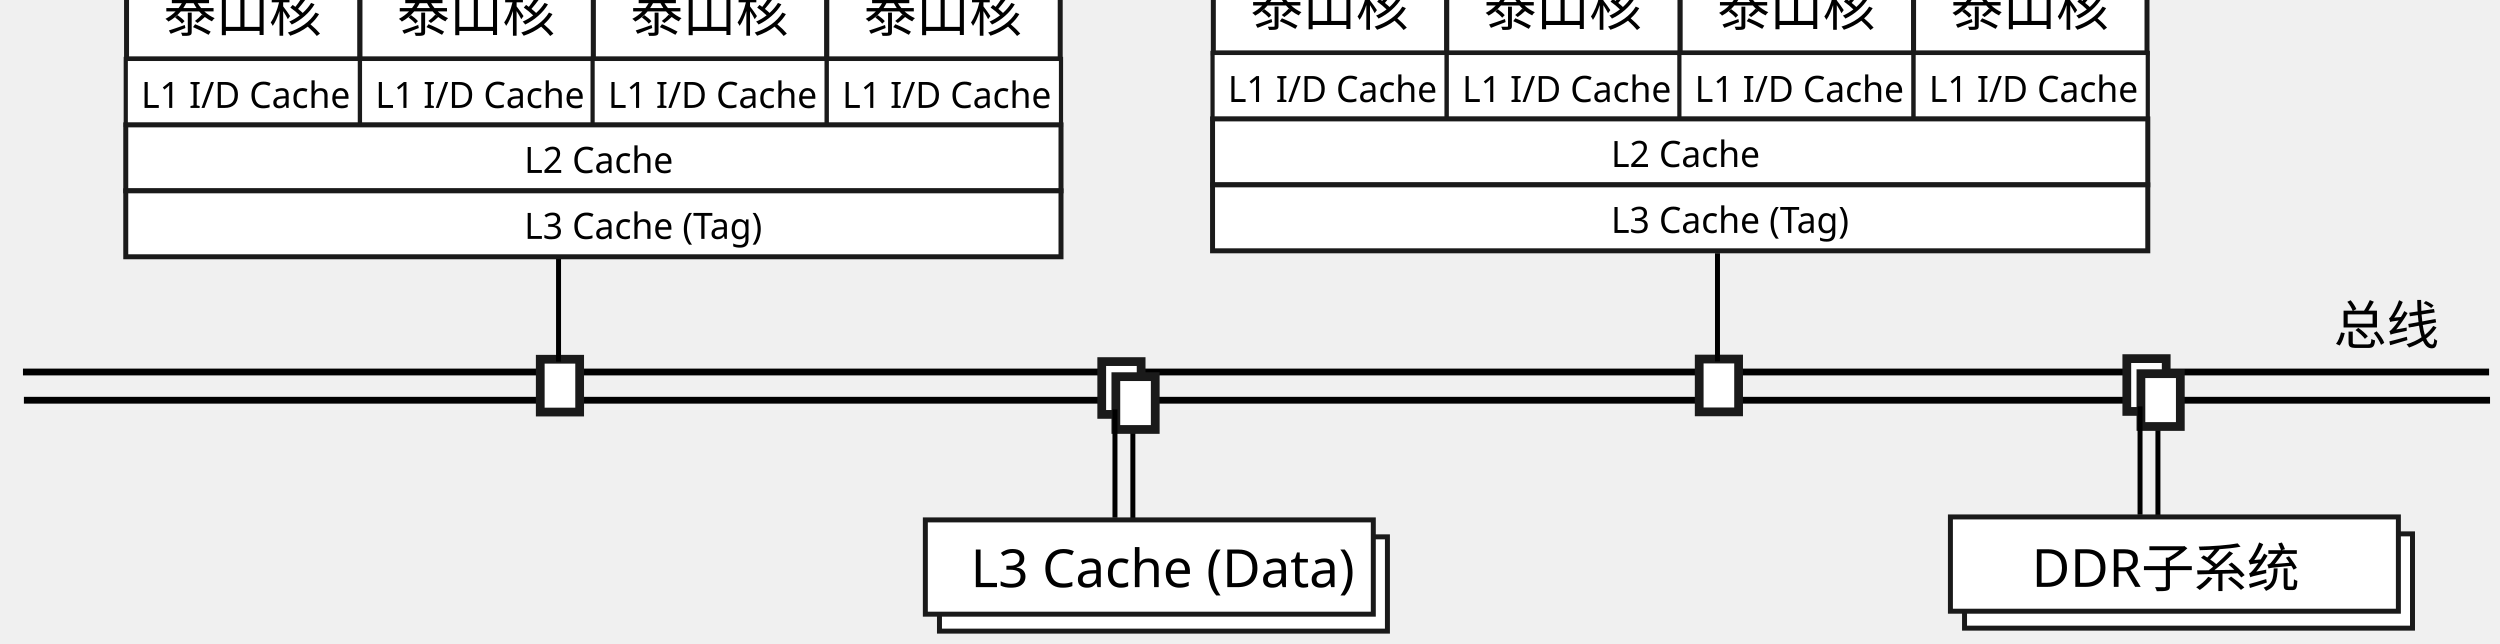
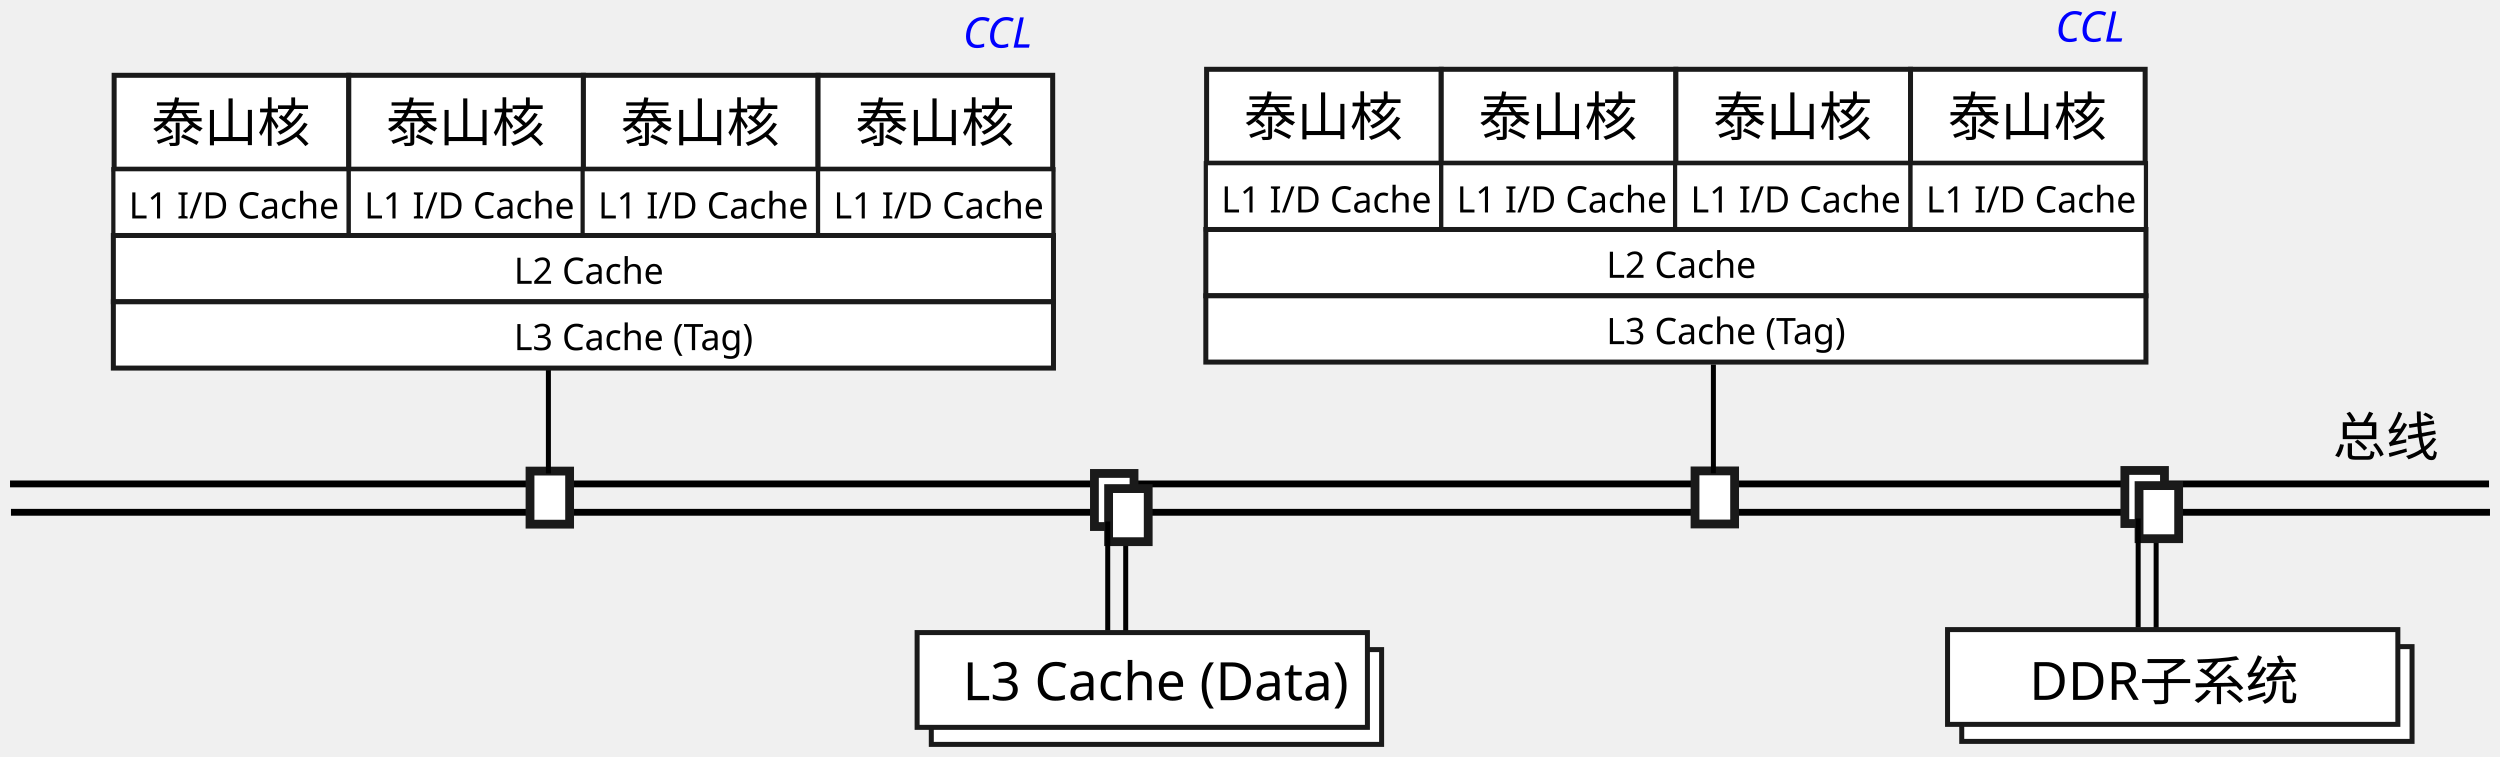
- <svg xmlns="http://www.w3.org/2000/svg" width="501.948mm" height="129.217mm" viewBox="0 0 501.949 129.217" version="1.1" id="svg8">
+ <svg xmlns="http://www.w3.org/2000/svg" width="499.338mm" height="151.181mm" viewBox="0 0 499.338 151.181" version="1.1" id="svg8">
  <defs id="defs2">
    <marker orient="auto" refY="0" refX="0" id="Arrow1Mend" style="overflow:visible">
      <path id="path3412" d="M 0,0 5,-5 -12.5,0 5,5 Z" style="fill:#0000ff;fill-opacity:1;fill-rule:evenodd;stroke:#0000ff;stroke-width:1pt;stroke-opacity:1" transform="matrix(-0.4,0,0,-0.4,-4,0)" />
    </marker>
    <marker orient="auto" refY="0" refX="0" id="marker3534" style="overflow:visible">
      <path id="path3532" d="M 0,0 5,-5 -12.5,0 5,5 Z" style="fill:#0000ff;fill-opacity:1;fill-rule:evenodd;stroke:#0000ff;stroke-width:1pt;stroke-opacity:1" transform="matrix(-0.8,0,0,-0.8,-10,0)" />
    </marker>
    <marker style="overflow:visible" id="marker3452" refX="0" refY="0" orient="auto">
      <path transform="matrix(0.8,0,0,0.8,10,0)" style="fill:#000000;fill-opacity:1;fill-rule:evenodd;stroke:#000000;stroke-width:1pt;stroke-opacity:1" d="M 0,0 5,-5 -12.5,0 5,5 Z" id="path3450" />
    </marker>
    <marker orient="auto" refY="0" refX="0" id="marker3374" style="overflow:visible">
      <path id="path3372" d="M 0,0 5,-5 -12.5,0 5,5 Z" style="fill:#000000;fill-opacity:1;fill-rule:evenodd;stroke:#000000;stroke-width:1pt;stroke-opacity:1" transform="matrix(-0.8,0,0,-0.8,-10,0)" />
    </marker>
    <marker orient="auto" refY="0" refX="0" id="Arrow1Lend" style="overflow:visible">
      <path id="path923" d="M 0,0 5,-5 -12.5,0 5,5 Z" style="fill:#000000;fill-opacity:1;fill-rule:evenodd;stroke:#000000;stroke-width:1pt;stroke-opacity:1" transform="matrix(-0.8,0,0,-0.8,-10,0)" />
    </marker>
    <marker orient="auto" refY="0" refX="0" id="Arrow2Lend" style="overflow:visible">
      <path id="path941" style="fill:#000000;fill-opacity:1;fill-rule:evenodd;stroke:#000000;stroke-width:0.625;stroke-linejoin:round;stroke-opacity:1" d="M 8.719,4.034 -2.207,0.016 8.719,-4.002 c -1.745,2.372 -1.735,5.617 -6e-7,8.035 z" transform="matrix(-1.1,0,0,-1.1,-1.1,0)" />
    </marker>
    <marker orient="auto" refY="0" refX="0" id="Arrow1Lend-2" style="overflow:visible">
      <path id="path923-7" d="M 0,0 5,-5 -12.5,0 5,5 Z" style="fill:#000000;fill-opacity:1;fill-rule:evenodd;stroke:#000000;stroke-width:1pt;stroke-opacity:1" transform="matrix(-0.8,0,0,-0.8,-10,0)" />
    </marker>
    <marker orient="auto" refY="0" refX="0" id="Arrow1Mend-1" style="overflow:visible">
      <path id="path3412-9" d="M 0,0 5,-5 -12.5,0 5,5 Z" style="fill:#0000ff;fill-opacity:1;fill-rule:evenodd;stroke:#0000ff;stroke-width:1pt;stroke-opacity:1" transform="matrix(-0.4,0,0,-0.4,-4,0)" />
    </marker>
    <marker orient="auto" refY="0" refX="0" id="Arrow1Mend-1-4" style="overflow:visible">
      <path id="path3412-9-5" d="M 0,0 5,-5 -12.5,0 5,5 Z" style="fill:#0000ff;fill-opacity:1;fill-rule:evenodd;stroke:#0000ff;stroke-width:1pt;stroke-opacity:1" transform="matrix(-0.4,0,0,-0.4,-4,0)" />
    </marker>
    <marker orient="auto" refY="0" refX="0" id="Arrow1Mend-6" style="overflow:visible">
      <path id="path3412-93" d="M 0,0 5,-5 -12.5,0 5,5 Z" style="fill:#0000ff;fill-opacity:1;fill-rule:evenodd;stroke:#0000ff;stroke-width:1pt;stroke-opacity:1" transform="matrix(-0.4,0,0,-0.4,-4,0)" />
    </marker>
    <marker orient="auto" refY="0" refX="0" id="Arrow1Mend-2" style="overflow:visible">
      <path id="path3412-5" d="M 0,0 5,-5 -12.5,0 5,5 Z" style="fill:#0000ff;fill-opacity:1;fill-rule:evenodd;stroke:#0000ff;stroke-width:1pt;stroke-opacity:1" transform="matrix(-0.4,0,0,-0.4,-4,0)" />
    </marker>
    <marker orient="auto" refY="0" refX="0" id="Arrow1Mend-2-7" style="overflow:visible">
      <path id="path3412-5-4" d="M 0,0 5,-5 -12.5,0 5,5 Z" style="fill:#0000ff;fill-opacity:1;fill-rule:evenodd;stroke:#0000ff;stroke-width:1pt;stroke-opacity:1" transform="matrix(-0.4,0,0,-0.4,-4,0)" />
    </marker>
  </defs>
-   <g id="layer1" transform="translate(-55.2619,318.9585)">
+   <g id="layer1" transform="translate(-57.87259,340.9226)">
    <path style="fill:none;stroke:#000000;stroke-width:1;stroke-linecap:butt;stroke-linejoin:miter;stroke-miterlimit:4;stroke-dasharray:none;stroke-opacity:1" d="m 282.716,-211.062 v -21.734" id="path1023-4-2-6-6-5" />
    <text xml:space="preserve" style="font-style:normal;font-weight:normal;font-size:10.583px;line-height:1.25;font-family:sans-serif;letter-spacing:0px;word-spacing:0px;fill:#000000;fill-opacity:1;stroke:none;stroke-width:0.265" x="523.834" y="-249.834" id="text2119-4-9-7">
      <tspan id="tspan2117-0-8-2" x="523.834" y="-249.834" style="stroke-width:0.265">总线</tspan>
    </text>
    <path style="fill:none;stroke:#000000;stroke-width:1.365;stroke-linecap:butt;stroke-linejoin:miter;stroke-miterlimit:4;stroke-dasharray:none;stroke-opacity:1" d="M 59.873,-244.269 H 555.021" id="path971" />
    <path style="fill:none;stroke:#000000;stroke-width:1.365;stroke-linecap:butt;stroke-linejoin:miter;stroke-miterlimit:4;stroke-dasharray:none;stroke-opacity:1" d="M 60.062,-238.599 H 555.21" id="path971-6" />
    <rect style="opacity:1;fill:#ffffff;fill-opacity:1;stroke:#1a1a1a;stroke-width:1.758;stroke-miterlimit:4;stroke-dasharray:none;stroke-dashoffset:0" id="rect873-36-7-93-8-0-2-3-6-0-0" width="7.91" height="10.603" x="163.735" y="-246.83" />
    <path style="fill:none;stroke:#000000;stroke-width:1;stroke-linecap:butt;stroke-linejoin:miter;stroke-miterlimit:4;stroke-dasharray:none;stroke-opacity:1" d="m 167.407,-246.348 v -21.734" id="path1023" />
    <rect style="opacity:1;fill:#ffffff;fill-opacity:1;stroke:#1a1a1a;stroke-width:1.758;stroke-miterlimit:4;stroke-dasharray:none;stroke-dashoffset:0" id="rect873-36-7-93-8-0-2-3-6-0-0-3" width="7.91" height="10.603" x="396.427" y="-246.868" />
    <path style="fill:none;stroke:#000000;stroke-width:1;stroke-linecap:butt;stroke-linejoin:miter;stroke-miterlimit:4;stroke-dasharray:none;stroke-opacity:1" d="m 400.098,-246.386 v -21.734" id="path1023-4" />
    <rect style="opacity:1;fill:#ffffff;fill-opacity:1;stroke:#1a1a1a;stroke-width:1.758;stroke-miterlimit:4;stroke-dasharray:none;stroke-dashoffset:0" id="rect873-36-7-93-8-0-2-3-6-0-0-3-3" width="7.91" height="10.603" x="276.467" y="-246.358" />
    <rect style="opacity:1;fill:#ffffff;fill-opacity:1;stroke:#1a1a1a;stroke-width:1.758;stroke-miterlimit:4;stroke-dasharray:none;stroke-dashoffset:0" id="rect873-36-7-93-8-0-2-3-6-0-0-3-3-1" width="7.91" height="10.603" x="279.301" y="-243.334" />
    <rect style="opacity:1;fill:#ffffff;fill-opacity:1;stroke:#1a1a1a;stroke-width:1;stroke-miterlimit:4;stroke-dasharray:none;stroke-dashoffset:0" id="rect873-36-7-93-8-0-2-3-6-0-1-6-0-5-3" width="89.942" height="18.93" x="243.887" y="-211.172" />
    <rect style="opacity:1;fill:#ffffff;fill-opacity:1;stroke:#1a1a1a;stroke-width:1;stroke-miterlimit:4;stroke-dasharray:none;stroke-dashoffset:0" id="rect873-36-7-93-8-0-2-3-6-0-1-6-4-7" width="89.942" height="18.93" x="241.052" y="-214.574" />
    <text xml:space="preserve" style="font-style:normal;font-weight:normal;font-size:10.583px;line-height:1.25;font-family:sans-serif;letter-spacing:0px;word-spacing:0px;fill:#000000;fill-opacity:1;stroke:none;stroke-width:0.265" x="250.156" y="-201.069" id="text2119-4-6-2-9-2-1-7-4">
      <tspan id="tspan2117-0-7-9-3-9-0-6-5" x="250.156" y="-201.069" style="stroke-width:0.265">L3 Cache (Data)</tspan>
    </text>
    <path style="fill:none;stroke:#000000;stroke-width:1;stroke-linecap:butt;stroke-linejoin:miter;stroke-miterlimit:4;stroke-dasharray:none;stroke-opacity:1" d="m 279.125,-215.03 v -21.734" id="path1023-4-2-6-6-2" />
    <flowRoot xml:space="preserve" id="flowRoot1825" style="font-style:normal;font-weight:normal;font-size:40px;line-height:1.25;font-family:sans-serif;letter-spacing:0px;word-spacing:0px;fill:#000000;fill-opacity:1;stroke:none" transform="matrix(0.2645833,0,0,0.2645833,57.87259,-398.2)">
      <flowRegion id="flowRegion1827">
        <rect id="rect1829" width="539.286" height="467.857" x="229.286" y="-52.818" />
      </flowRegion>
      <flowPara id="flowPara1831" />
    </flowRoot>
    <rect style="opacity:1;fill:#ffffff;fill-opacity:1;stroke:#1a1a1a;stroke-width:1;stroke-miterlimit:4;stroke-dasharray:none;stroke-dashoffset:0" id="rect873-36-7-93-8-0-2-2" width="46.865" height="18.753" x="80.67" y="-325.882" />
    <text xml:space="preserve" style="font-style:normal;font-weight:normal;font-size:10.583px;line-height:1.25;font-family:sans-serif;letter-spacing:0px;word-spacing:0px;fill:#000000;fill-opacity:1;stroke:none;stroke-width:0.265" x="88.11" y="-312.609" id="text2119-4-0">
      <tspan id="tspan2117-0-23" x="88.11" y="-312.609" style="stroke-width:0.265">泰山核</tspan>
    </text>
    <path style="fill:none;stroke:#000000;stroke-width:1;stroke-linecap:butt;stroke-linejoin:miter;stroke-miterlimit:4;stroke-dasharray:none;stroke-opacity:1" d="m 488.53,-211.659 v -21.734" id="path1023-4-2-6-6-5-9" />
    <rect style="opacity:1;fill:#ffffff;fill-opacity:1;stroke:#1a1a1a;stroke-width:1.758;stroke-miterlimit:4;stroke-dasharray:none;stroke-dashoffset:0" id="rect873-36-7-93-8-0-2-3-6-0-0-3-3-7" width="7.91" height="10.603" x="482.281" y="-246.955" />
    <rect style="opacity:1;fill:#ffffff;fill-opacity:1;stroke:#1a1a1a;stroke-width:1.758;stroke-miterlimit:4;stroke-dasharray:none;stroke-dashoffset:0" id="rect873-36-7-93-8-0-2-3-6-0-0-3-3-1-3" width="7.91" height="10.603" x="485.116" y="-243.931" />
    <rect style="opacity:1;fill:#ffffff;fill-opacity:1;stroke:#1a1a1a;stroke-width:1;stroke-miterlimit:4;stroke-dasharray:none;stroke-dashoffset:0" id="rect873-36-7-93-8-0-2-3-6-0-1-6-0-5-3-6" width="89.942" height="18.93" x="449.701" y="-211.769" />
    <rect style="opacity:1;fill:#ffffff;fill-opacity:1;stroke:#1a1a1a;stroke-width:1;stroke-miterlimit:4;stroke-dasharray:none;stroke-dashoffset:0" id="rect873-36-7-93-8-0-2-3-6-0-1-6-4-7-1" width="89.942" height="18.93" x="446.866" y="-215.17" />
    <text xml:space="preserve" style="font-style:normal;font-weight:normal;font-size:10.583px;line-height:1.25;font-family:sans-serif;letter-spacing:0px;word-spacing:0px;fill:#000000;fill-opacity:1;stroke:none;stroke-width:0.265" x="463.186" y="-201.131" id="text2119-4-6-2-9-2-1-7-4-2">
      <tspan id="tspan2117-0-7-9-3-9-0-6-5-9" x="463.186" y="-201.131" style="stroke-width:0.265">DDR子系统</tspan>
    </text>
    <path style="fill:none;stroke:#000000;stroke-width:1;stroke-linecap:butt;stroke-linejoin:miter;stroke-miterlimit:4;stroke-dasharray:none;stroke-opacity:1" d="m 484.939,-215.627 v -21.734" id="path1023-4-2-6-6-2-3" />
    <rect style="opacity:1;fill:#ffffff;fill-opacity:1;stroke:#1a1a1a;stroke-width:1;stroke-miterlimit:4;stroke-dasharray:none;stroke-dashoffset:0" id="rect873-36-7-93-8-0-2-2-68" width="46.865" height="18.753" x="127.536" y="-325.882" />
    <text xml:space="preserve" style="font-style:normal;font-weight:normal;font-size:10.583px;line-height:1.25;font-family:sans-serif;letter-spacing:0px;word-spacing:0px;fill:#000000;fill-opacity:1;stroke:none;stroke-width:0.265" x="134.975" y="-312.609" id="text2119-4-0-8">
      <tspan id="tspan2117-0-23-4" x="134.975" y="-312.609" style="stroke-width:0.265">泰山核</tspan>
    </text>
    <rect style="opacity:1;fill:#ffffff;fill-opacity:1;stroke:#1a1a1a;stroke-width:0.842;stroke-miterlimit:4;stroke-dasharray:none;stroke-dashoffset:0" id="rect873-36-7-93-8-0-2-2-3" width="47.023" height="13.242" x="80.512" y="-307.129" />
    <text xml:space="preserve" style="font-style:normal;font-weight:normal;font-size:7.196px;line-height:1.25;font-family:sans-serif;letter-spacing:0px;word-spacing:0px;fill:#000000;fill-opacity:1;stroke:none;stroke-width:0.18" x="84.661" y="-293.548" id="text2119-4-0-0-1" transform="scale(0.9874235,1.012737)">
      <tspan id="tspan2117-0-23-6-4" x="84.661" y="-293.548" style="stroke-width:0.18">L1 I/D Cache</tspan>
    </text>
    <rect style="opacity:1;fill:#ffffff;fill-opacity:1;stroke:#1a1a1a;stroke-width:0.842;stroke-miterlimit:4;stroke-dasharray:none;stroke-dashoffset:0" id="rect873-36-7-93-8-0-2-2-3-9" width="47.023" height="13.242" x="127.536" y="-307.129" />
    <text xml:space="preserve" style="font-style:normal;font-weight:normal;font-size:7.196px;line-height:1.25;font-family:sans-serif;letter-spacing:0px;word-spacing:0px;fill:#000000;fill-opacity:1;stroke:none;stroke-width:0.18" x="132.284" y="-293.548" id="text2119-4-0-0-1-2" transform="scale(0.9874235,1.012737)">
      <tspan id="tspan2117-0-23-6-4-0" x="132.284" y="-293.548" style="stroke-width:0.18">L1 I/D Cache</tspan>
    </text>
    <rect style="opacity:1;fill:#ffffff;fill-opacity:1;stroke:#1a1a1a;stroke-width:1;stroke-miterlimit:4;stroke-dasharray:none;stroke-dashoffset:0" id="rect873-36-7-93-8-0-2-2-689" width="46.865" height="18.753" x="174.401" y="-325.882" />
    <text xml:space="preserve" style="font-style:normal;font-weight:normal;font-size:10.583px;line-height:1.25;font-family:sans-serif;letter-spacing:0px;word-spacing:0px;fill:#000000;fill-opacity:1;stroke:none;stroke-width:0.265" x="181.841" y="-312.609" id="text2119-4-0-2">
      <tspan id="tspan2117-0-23-66" x="181.841" y="-312.609" style="stroke-width:0.265">泰山核</tspan>
    </text>
    <rect style="opacity:1;fill:#ffffff;fill-opacity:1;stroke:#1a1a1a;stroke-width:1;stroke-miterlimit:4;stroke-dasharray:none;stroke-dashoffset:0" id="rect873-36-7-93-8-0-2-2-68-4" width="46.865" height="18.753" x="221.266" y="-325.882" />
    <text xml:space="preserve" style="font-style:normal;font-weight:normal;font-size:10.583px;line-height:1.25;font-family:sans-serif;letter-spacing:0px;word-spacing:0px;fill:#000000;fill-opacity:1;stroke:none;stroke-width:0.265" x="228.706" y="-312.609" id="text2119-4-0-8-9">
      <tspan id="tspan2117-0-23-4-5" x="228.706" y="-312.609" style="stroke-width:0.265">泰山核</tspan>
    </text>
    <rect style="opacity:1;fill:#ffffff;fill-opacity:1;stroke:#1a1a1a;stroke-width:0.842;stroke-miterlimit:4;stroke-dasharray:none;stroke-dashoffset:0" id="rect873-36-7-93-8-0-2-2-3-0" width="47.023" height="13.242" x="174.243" y="-307.129" />
    <text xml:space="preserve" style="font-style:normal;font-weight:normal;font-size:7.196px;line-height:1.25;font-family:sans-serif;letter-spacing:0px;word-spacing:0px;fill:#000000;fill-opacity:1;stroke:none;stroke-width:0.18" x="179.585" y="-293.548" id="text2119-4-0-0-1-4" transform="scale(0.9874235,1.012737)">
      <tspan id="tspan2117-0-23-6-4-8" x="179.585" y="-293.548" style="stroke-width:0.18">L1 I/D Cache</tspan>
    </text>
    <rect style="opacity:1;fill:#ffffff;fill-opacity:1;stroke:#1a1a1a;stroke-width:0.842;stroke-miterlimit:4;stroke-dasharray:none;stroke-dashoffset:0" id="rect873-36-7-93-8-0-2-2-3-9-7" width="47.023" height="13.242" x="221.266" y="-307.129" />
    <text xml:space="preserve" style="font-style:normal;font-weight:normal;font-size:7.196px;line-height:1.25;font-family:sans-serif;letter-spacing:0px;word-spacing:0px;fill:#000000;fill-opacity:1;stroke:none;stroke-width:0.18" x="227.208" y="-293.548" id="text2119-4-0-0-1-2-1" transform="scale(0.9874235,1.012737)">
      <tspan id="tspan2117-0-23-6-4-0-7" x="227.208" y="-293.548" style="stroke-width:0.18">L1 I/D Cache</tspan>
    </text>
    <rect style="opacity:1;fill:#ffffff;fill-opacity:1;stroke:#1a1a1a;stroke-width:1;stroke-miterlimit:4;stroke-dasharray:none;stroke-dashoffset:0" id="rect873-36-7-93-8-0-2-2-3-2" width="187.777" height="13.242" x="80.512" y="-293.887" />
    <text xml:space="preserve" style="font-style:normal;font-weight:normal;font-size:7.196px;line-height:1.25;font-family:sans-serif;letter-spacing:0px;word-spacing:0px;fill:#000000;fill-opacity:1;stroke:none;stroke-width:0.18" x="162.559" y="-280.659" id="text2119-4-0-0-1-7" transform="scale(0.9874235,1.012737)">
      <tspan id="tspan2117-0-23-6-4-2" x="162.559" y="-280.659" style="stroke-width:0.18">L2 Cache</tspan>
    </text>
    <rect style="opacity:1;fill:#ffffff;fill-opacity:1;stroke:#1a1a1a;stroke-width:1;stroke-miterlimit:4;stroke-dasharray:none;stroke-dashoffset:0" id="rect873-36-7-93-8-0-2-2-3-2-2" width="187.777" height="13.242" x="80.512" y="-280.646" />
    <text xml:space="preserve" style="font-style:normal;font-weight:normal;font-size:7.196px;line-height:1.25;font-family:sans-serif;letter-spacing:0px;word-spacing:0px;fill:#000000;fill-opacity:1;stroke:none;stroke-width:0.18" x="162.559" y="-267.584" id="text2119-4-0-0-1-7-6" transform="scale(0.9874235,1.012737)">
      <tspan id="tspan2117-0-23-6-4-2-1" x="162.559" y="-267.584" style="stroke-width:0.18">L3 Cache (Tag)</tspan>
    </text>
    <text xml:space="preserve" style="font-style:normal;font-weight:normal;font-size:10.583px;line-height:1.25;font-family:sans-serif;letter-spacing:0px;word-spacing:0px;fill:#000000;fill-opacity:1;stroke:none;stroke-width:0.265" x="250.212" y="-331.399" id="text2119-4-9-7-7-3-5-0">
      <tspan id="tspan2117-0-8-2-8-6-4-6" x="250.212" y="-331.399" style="font-style:italic;font-variant:normal;font-weight:normal;font-stretch:normal;font-size:8.467px;font-family:sans-serif;-inkscape-font-specification:'sans-serif Italic';fill:#0000ff;stroke-width:0.265">CCL</tspan>
    </text>
    <rect style="opacity:1;fill:#ffffff;fill-opacity:1;stroke:#1a1a1a;stroke-width:1;stroke-miterlimit:4;stroke-dasharray:none;stroke-dashoffset:0" id="rect873-36-7-93-8-0-2-2-1" width="46.865" height="18.753" x="298.875" y="-327.081" />
    <text xml:space="preserve" style="font-style:normal;font-weight:normal;font-size:10.583px;line-height:1.25;font-family:sans-serif;letter-spacing:0px;word-spacing:0px;fill:#000000;fill-opacity:1;stroke:none;stroke-width:0.265" x="306.315" y="-313.807" id="text2119-4-0-5">
      <tspan id="tspan2117-0-23-9" x="306.315" y="-313.807" style="stroke-width:0.265">泰山核</tspan>
    </text>
    <rect style="opacity:1;fill:#ffffff;fill-opacity:1;stroke:#1a1a1a;stroke-width:1;stroke-miterlimit:4;stroke-dasharray:none;stroke-dashoffset:0" id="rect873-36-7-93-8-0-2-2-68-49" width="46.865" height="18.753" x="345.741" y="-327.081" />
    <text xml:space="preserve" style="font-style:normal;font-weight:normal;font-size:10.583px;line-height:1.25;font-family:sans-serif;letter-spacing:0px;word-spacing:0px;fill:#000000;fill-opacity:1;stroke:none;stroke-width:0.265" x="353.18" y="-313.807" id="text2119-4-0-8-0">
      <tspan id="tspan2117-0-23-4-9" x="353.18" y="-313.807" style="stroke-width:0.265">泰山核</tspan>
    </text>
    <rect style="opacity:1;fill:#ffffff;fill-opacity:1;stroke:#1a1a1a;stroke-width:0.842;stroke-miterlimit:4;stroke-dasharray:none;stroke-dashoffset:0" id="rect873-36-7-93-8-0-2-2-3-1" width="47.023" height="13.242" x="298.717" y="-308.328" />
    <text xml:space="preserve" style="font-style:normal;font-weight:normal;font-size:7.196px;line-height:1.25;font-family:sans-serif;letter-spacing:0px;word-spacing:0px;fill:#000000;fill-opacity:1;stroke:none;stroke-width:0.18" x="305.645" y="-294.731" id="text2119-4-0-0-1-77" transform="scale(0.9874235,1.012737)">
      <tspan id="tspan2117-0-23-6-4-1" x="305.645" y="-294.731" style="stroke-width:0.18">L1 I/D Cache</tspan>
    </text>
    <rect style="opacity:1;fill:#ffffff;fill-opacity:1;stroke:#1a1a1a;stroke-width:0.842;stroke-miterlimit:4;stroke-dasharray:none;stroke-dashoffset:0" id="rect873-36-7-93-8-0-2-2-3-9-1" width="47.023" height="13.242" x="345.741" y="-308.328" />
    <text xml:space="preserve" style="font-style:normal;font-weight:normal;font-size:7.196px;line-height:1.25;font-family:sans-serif;letter-spacing:0px;word-spacing:0px;fill:#000000;fill-opacity:1;stroke:none;stroke-width:0.18" x="353.268" y="-294.731" id="text2119-4-0-0-1-2-5" transform="scale(0.9874235,1.012737)">
      <tspan id="tspan2117-0-23-6-4-0-9" x="353.268" y="-294.731" style="stroke-width:0.18">L1 I/D Cache</tspan>
    </text>
    <rect style="opacity:1;fill:#ffffff;fill-opacity:1;stroke:#1a1a1a;stroke-width:1;stroke-miterlimit:4;stroke-dasharray:none;stroke-dashoffset:0" id="rect873-36-7-93-8-0-2-2-689-7" width="46.865" height="18.753" x="392.606" y="-327.081" />
    <text xml:space="preserve" style="font-style:normal;font-weight:normal;font-size:10.583px;line-height:1.25;font-family:sans-serif;letter-spacing:0px;word-spacing:0px;fill:#000000;fill-opacity:1;stroke:none;stroke-width:0.265" x="400.045" y="-313.807" id="text2119-4-0-2-7">
      <tspan id="tspan2117-0-23-66-6" x="400.045" y="-313.807" style="stroke-width:0.265">泰山核</tspan>
    </text>
    <rect style="opacity:1;fill:#ffffff;fill-opacity:1;stroke:#1a1a1a;stroke-width:1;stroke-miterlimit:4;stroke-dasharray:none;stroke-dashoffset:0" id="rect873-36-7-93-8-0-2-2-68-4-7" width="46.865" height="18.753" x="439.471" y="-327.081" />
    <text xml:space="preserve" style="font-style:normal;font-weight:normal;font-size:10.583px;line-height:1.25;font-family:sans-serif;letter-spacing:0px;word-spacing:0px;fill:#000000;fill-opacity:1;stroke:none;stroke-width:0.265" x="446.911" y="-313.807" id="text2119-4-0-8-9-3">
      <tspan id="tspan2117-0-23-4-5-6" x="446.911" y="-313.807" style="stroke-width:0.265">泰山核</tspan>
    </text>
    <rect style="opacity:1;fill:#ffffff;fill-opacity:1;stroke:#1a1a1a;stroke-width:0.842;stroke-miterlimit:4;stroke-dasharray:none;stroke-dashoffset:0" id="rect873-36-7-93-8-0-2-2-3-0-5" width="47.023" height="13.242" x="392.447" y="-308.328" />
    <text xml:space="preserve" style="font-style:normal;font-weight:normal;font-size:7.196px;line-height:1.25;font-family:sans-serif;letter-spacing:0px;word-spacing:0px;fill:#000000;fill-opacity:1;stroke:none;stroke-width:0.18" x="400.569" y="-294.732" id="text2119-4-0-0-1-4-6" transform="scale(0.9874235,1.012737)">
      <tspan id="tspan2117-0-23-6-4-8-3" x="400.569" y="-294.732" style="stroke-width:0.18">L1 I/D Cache</tspan>
    </text>
    <rect style="opacity:1;fill:#ffffff;fill-opacity:1;stroke:#1a1a1a;stroke-width:0.842;stroke-miterlimit:4;stroke-dasharray:none;stroke-dashoffset:0" id="rect873-36-7-93-8-0-2-2-3-9-7-9" width="47.023" height="13.242" x="439.471" y="-308.328" />
    <text xml:space="preserve" style="font-style:normal;font-weight:normal;font-size:7.196px;line-height:1.25;font-family:sans-serif;letter-spacing:0px;word-spacing:0px;fill:#000000;fill-opacity:1;stroke:none;stroke-width:0.18" x="448.192" y="-294.732" id="text2119-4-0-0-1-2-1-4" transform="scale(0.9874235,1.012737)">
      <tspan id="tspan2117-0-23-6-4-0-7-8" x="448.192" y="-294.732" style="stroke-width:0.18">L1 I/D Cache</tspan>
    </text>
    <rect style="opacity:1;fill:#ffffff;fill-opacity:1;stroke:#1a1a1a;stroke-width:1;stroke-miterlimit:4;stroke-dasharray:none;stroke-dashoffset:0" id="rect873-36-7-93-8-0-2-2-3-2-1" width="187.777" height="13.242" x="298.717" y="-295.086" />
    <text xml:space="preserve" style="font-style:normal;font-weight:normal;font-size:7.196px;line-height:1.25;font-family:sans-serif;letter-spacing:0px;word-spacing:0px;fill:#000000;fill-opacity:1;stroke:none;stroke-width:0.18" x="383.543" y="-281.843" id="text2119-4-0-0-1-7-2" transform="scale(0.9874235,1.012737)">
      <tspan id="tspan2117-0-23-6-4-2-9" x="383.543" y="-281.843" style="stroke-width:0.18">L2 Cache</tspan>
    </text>
    <rect style="opacity:1;fill:#ffffff;fill-opacity:1;stroke:#1a1a1a;stroke-width:1;stroke-miterlimit:4;stroke-dasharray:none;stroke-dashoffset:0" id="rect873-36-7-93-8-0-2-2-3-2-2-3" width="187.777" height="13.242" x="298.717" y="-281.844" />
    <text xml:space="preserve" style="font-style:normal;font-weight:normal;font-size:7.196px;line-height:1.25;font-family:sans-serif;letter-spacing:0px;word-spacing:0px;fill:#000000;fill-opacity:1;stroke:none;stroke-width:0.18" x="383.543" y="-268.768" id="text2119-4-0-0-1-7-6-9" transform="scale(0.9874235,1.012737)">
      <tspan id="tspan2117-0-23-6-4-2-1-0" x="383.543" y="-268.768" style="stroke-width:0.18">L3 Cache (Tag)</tspan>
    </text>
    <text xml:space="preserve" style="font-style:normal;font-weight:normal;font-size:10.583px;line-height:1.25;font-family:sans-serif;letter-spacing:0px;word-spacing:0px;fill:#000000;fill-opacity:1;stroke:none;stroke-width:0.265" x="468.417" y="-332.598" id="text2119-4-9-7-7-3-5-0-8">
      <tspan id="tspan2117-0-8-2-8-6-4-6-8" x="468.417" y="-332.598" style="font-style:italic;font-variant:normal;font-weight:normal;font-stretch:normal;font-size:8.467px;font-family:sans-serif;-inkscape-font-specification:'sans-serif Italic';fill:#0000ff;stroke-width:0.265">CCL</tspan>
    </text>
  </g>
</svg>
